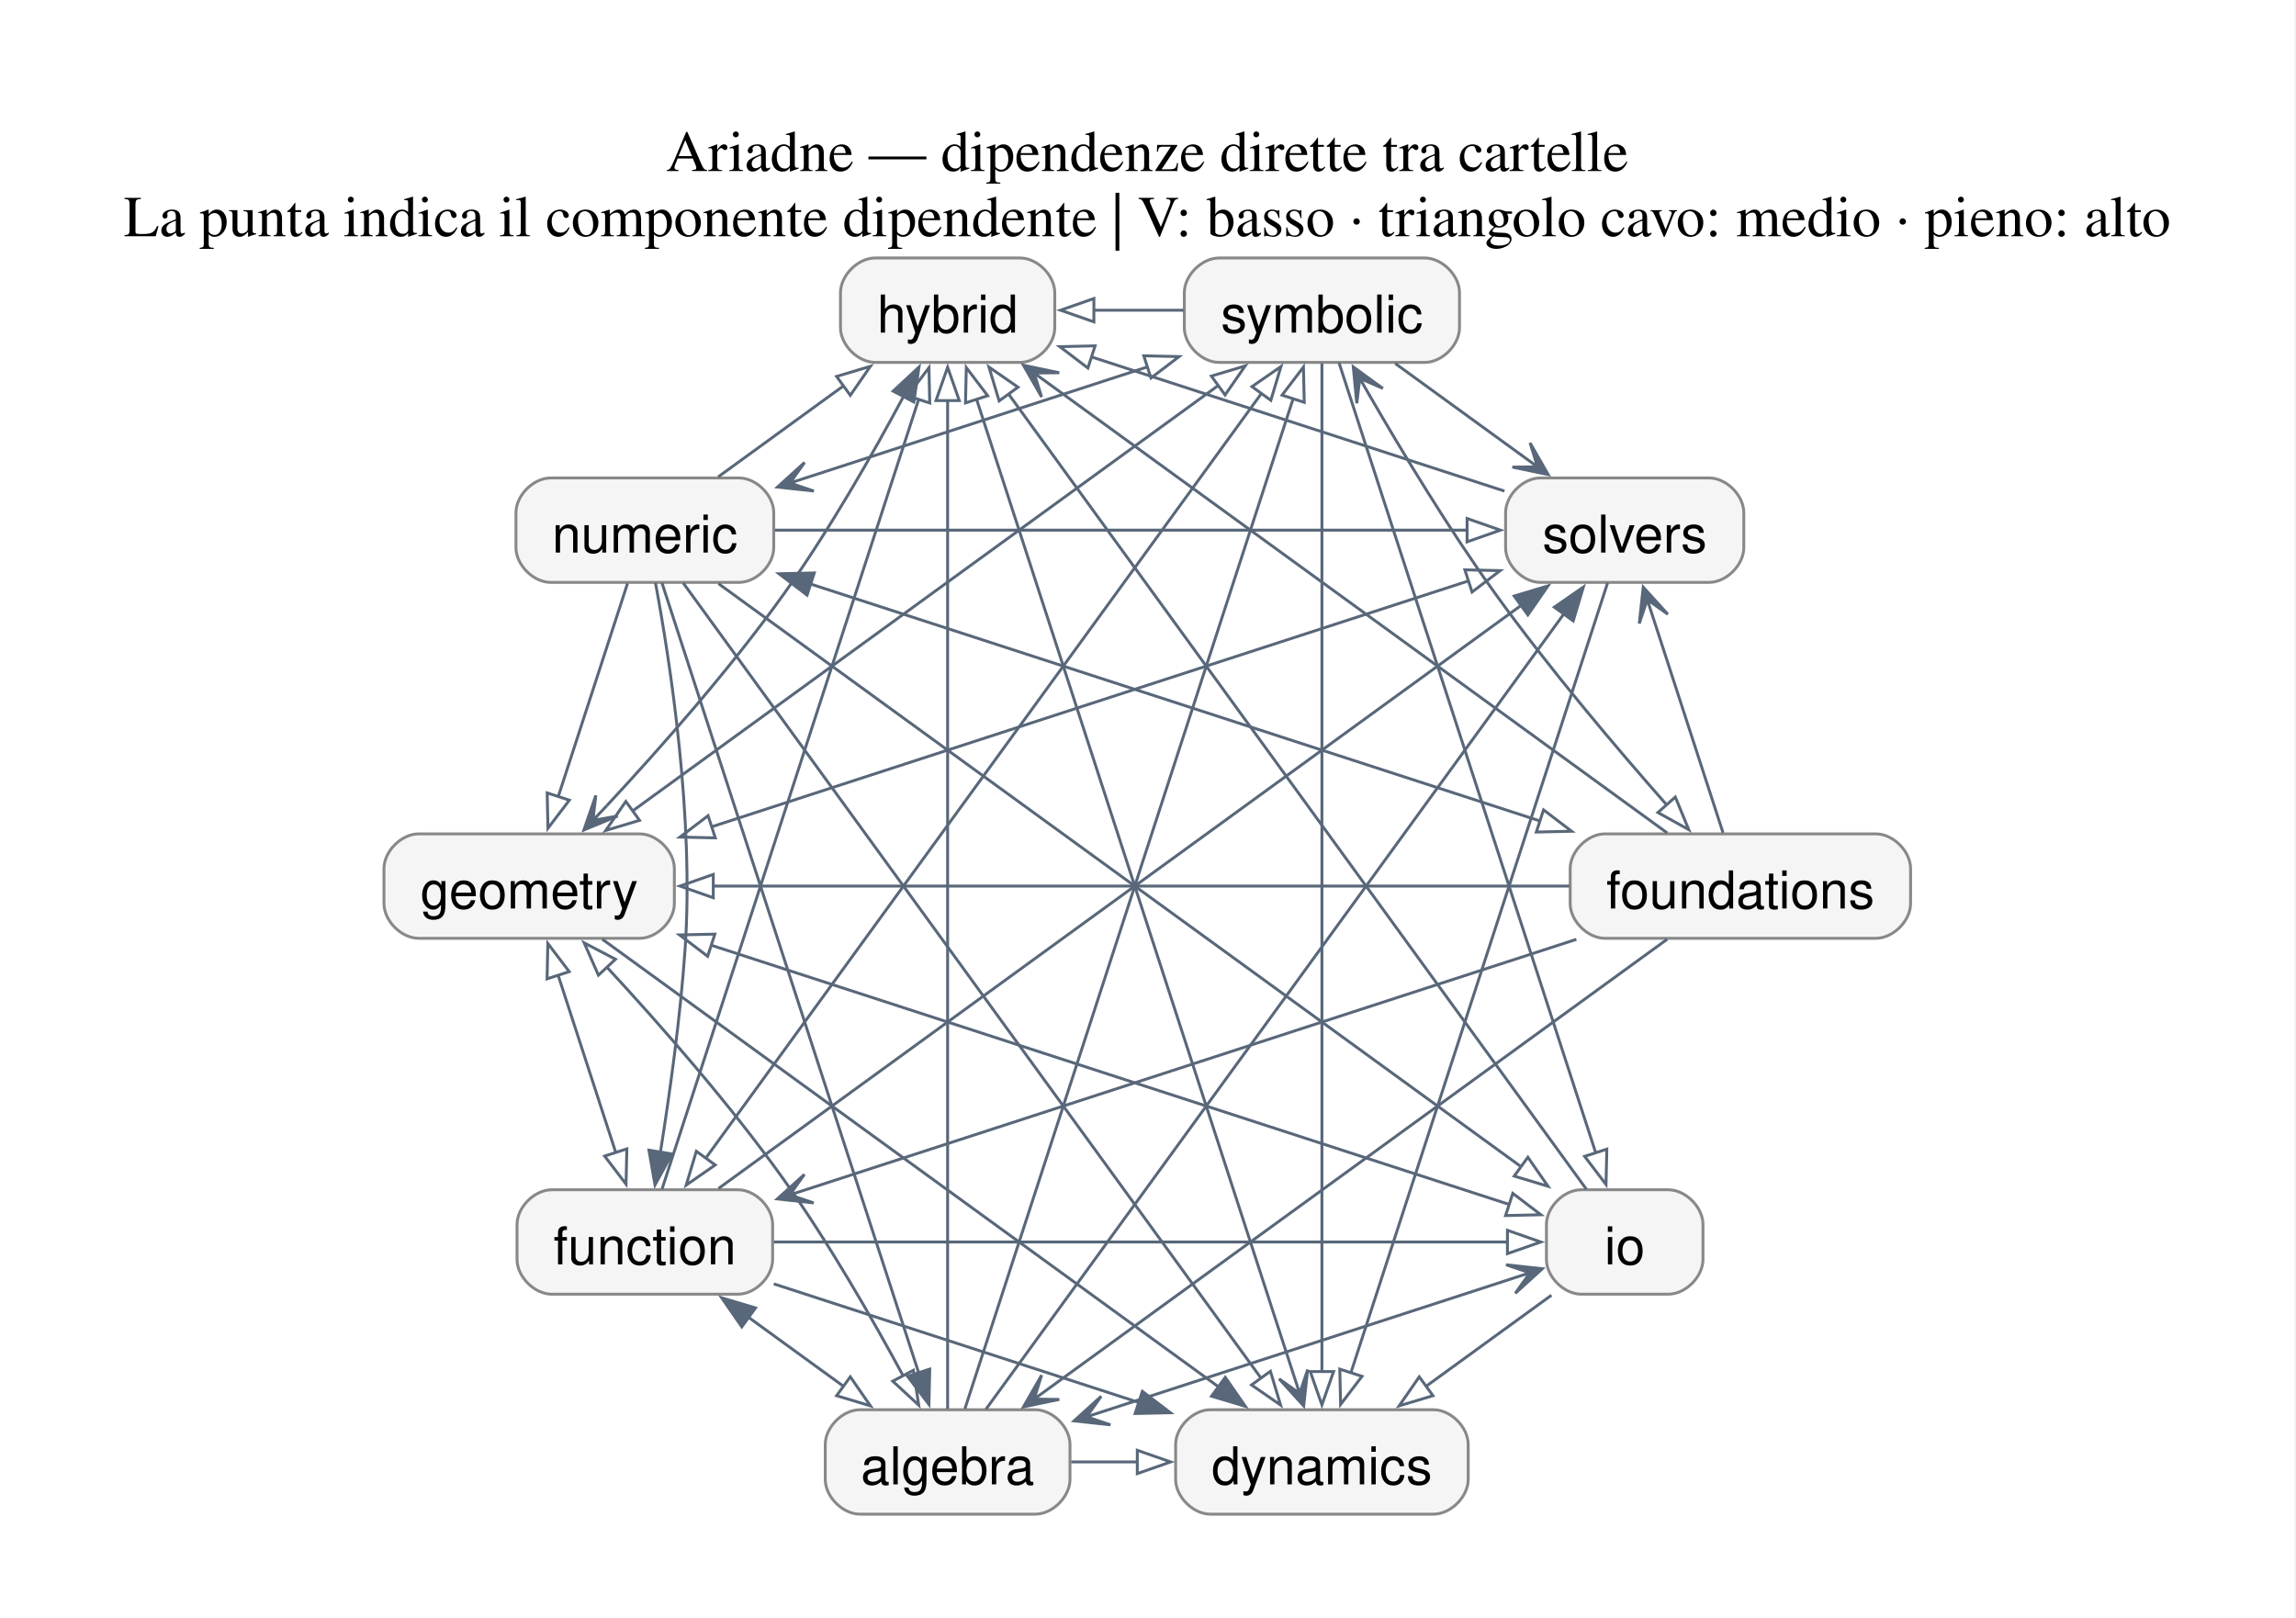
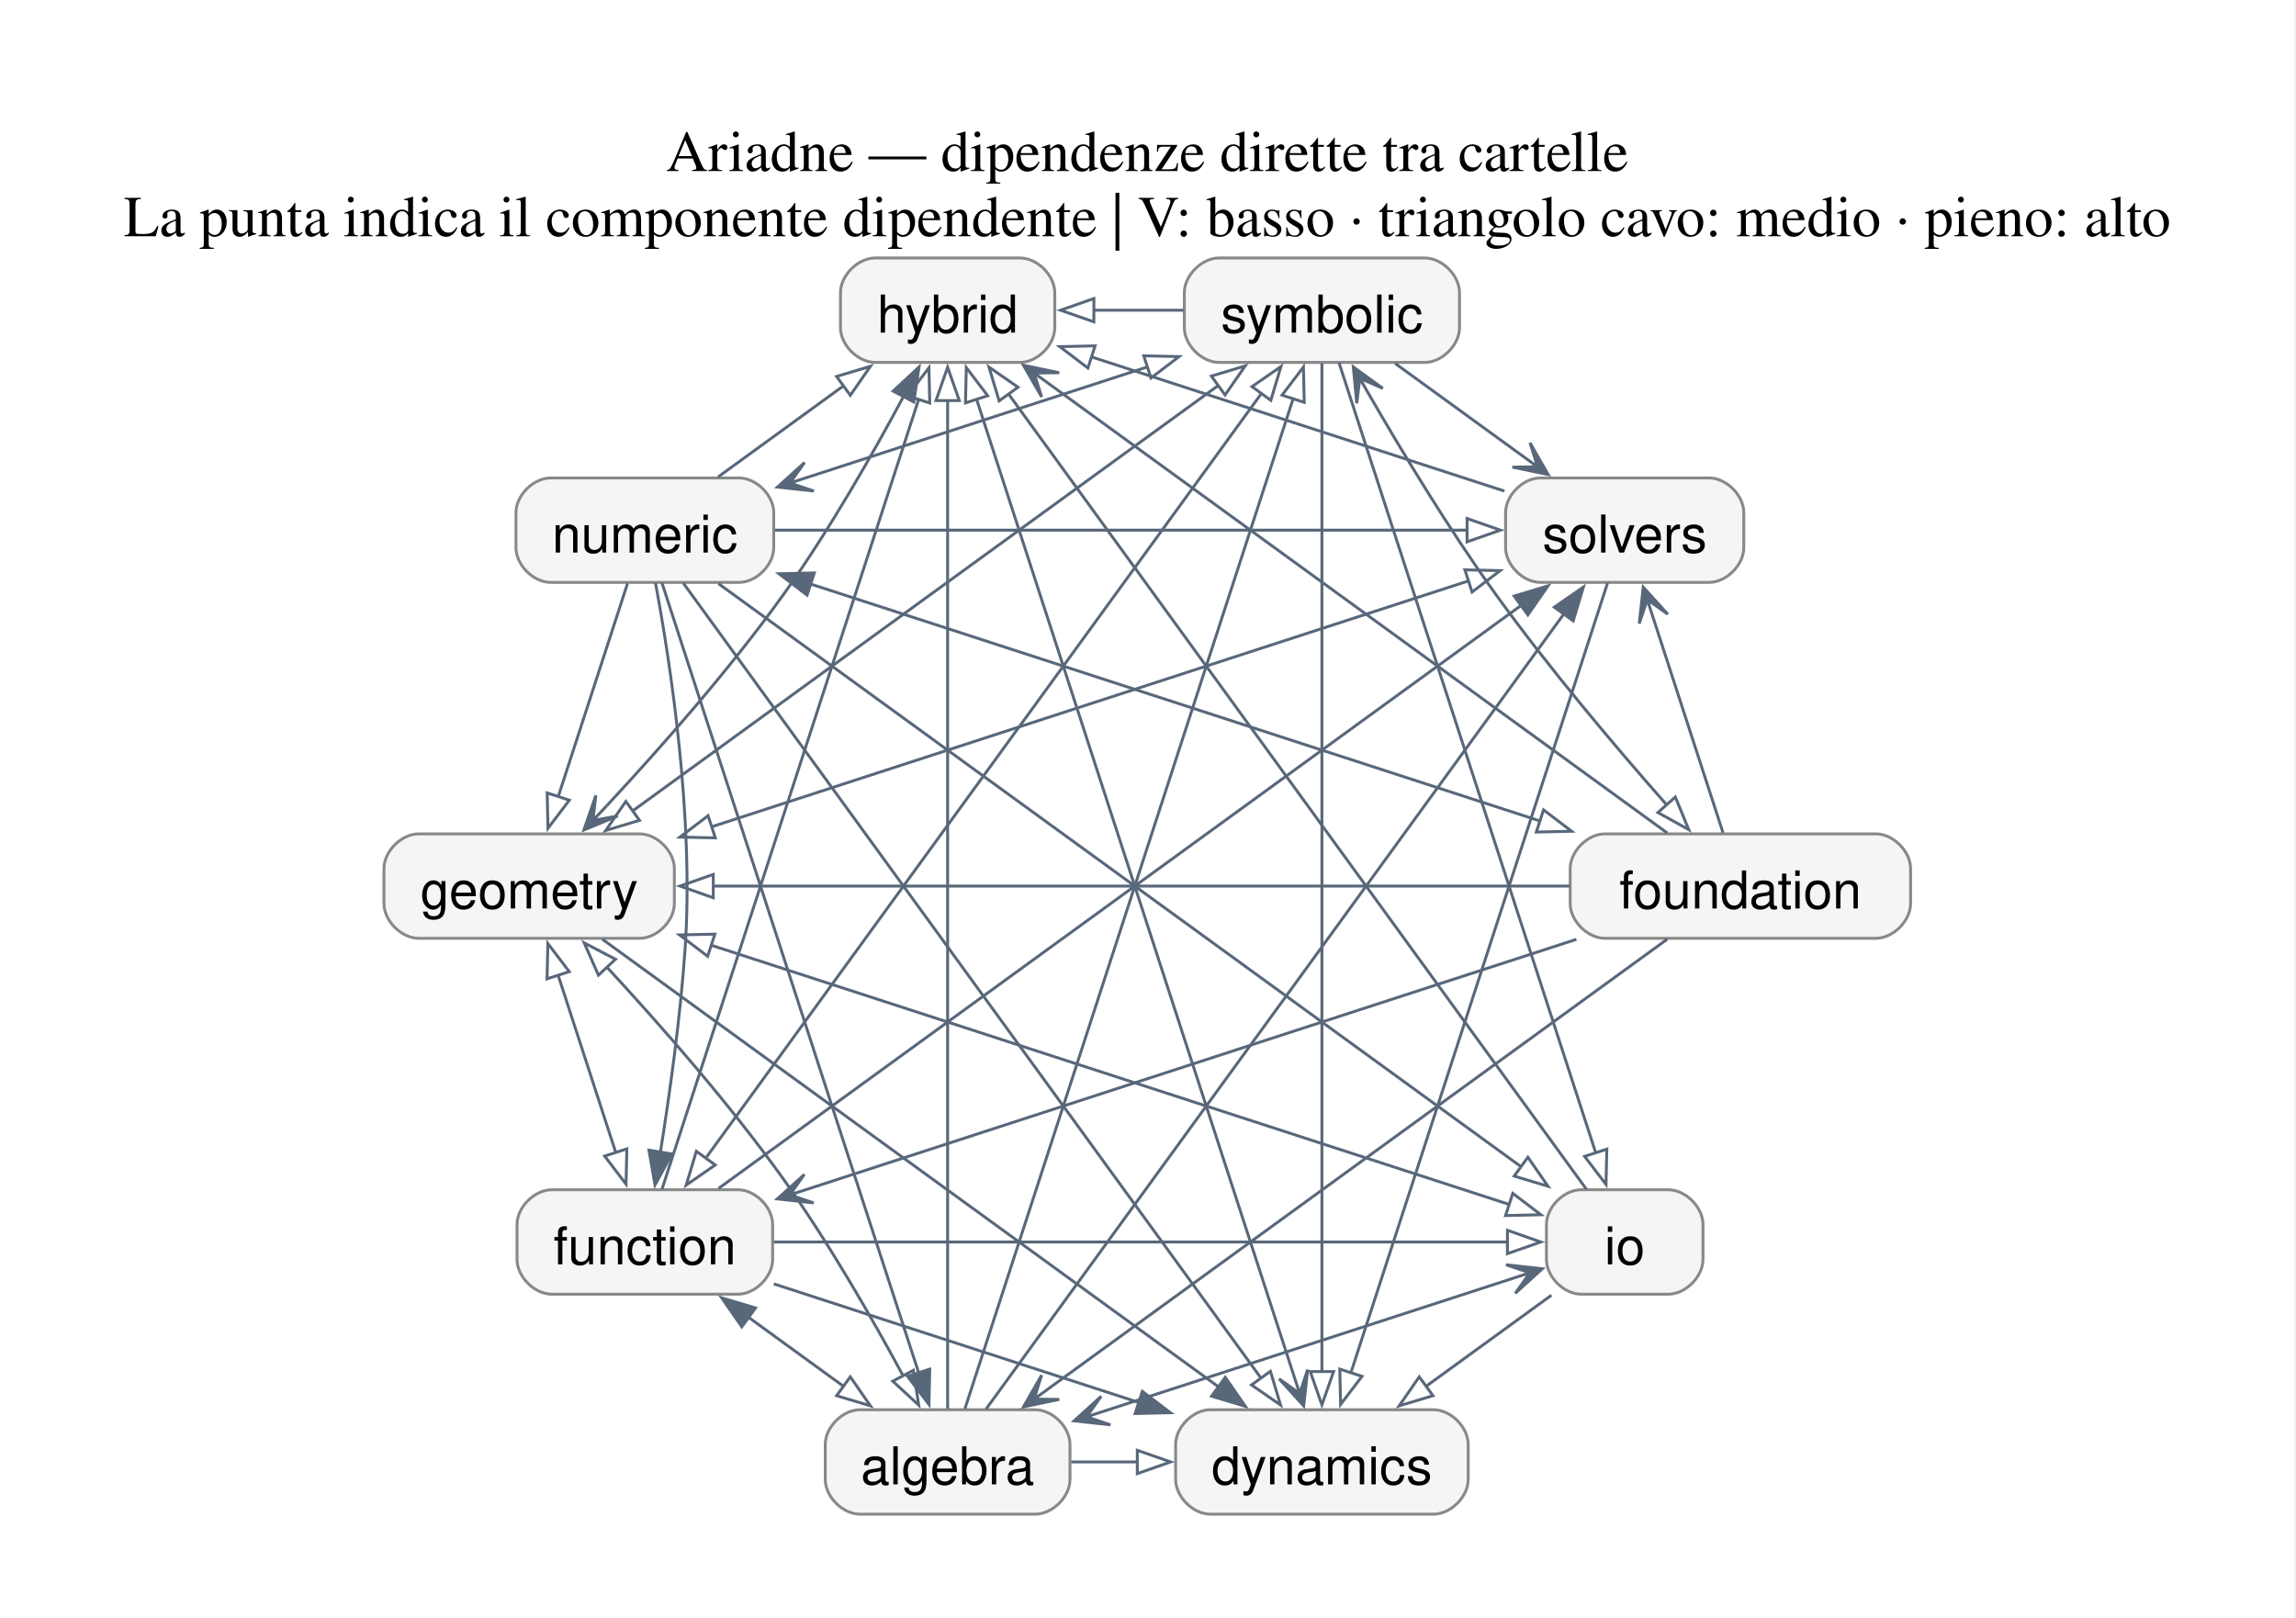
<svg xmlns="http://www.w3.org/2000/svg" xmlns:xlink="http://www.w3.org/1999/xlink" width="792pt" height="558pt" viewBox="0.00 0.00 792.00 558.00">
  <g id="graph0" class="graph" transform="scale(1 1) rotate(0) translate(36 522.38)">
    <polygon fill="white" stroke="none" points="-36,36 -36,-522.38 755.5,-522.38 755.5,36 -36,36" />
    <text xml:space="preserve" text-anchor="middle" x="359.75" y="-463.38" font-family="Times,serif" font-size="20.00">Ariadne — dipendenze dirette tra cartelle</text>
    <text xml:space="preserve" text-anchor="middle" x="359.75" y="-440.88" font-family="Times,serif" font-size="20.00">La punta indica il componente dipendente | V: basso · triangolo cavo: medio · pieno: alto</text>
    <g id="node1" class="node">
      <path fill="#f5f5f5" stroke="#888888" d="M611.05,-234.7C611.05,-234.7 517.63,-234.7 517.63,-234.7 511.63,-234.7 505.63,-228.7 505.63,-222.7 505.63,-222.7 505.63,-210.67 505.63,-210.67 505.63,-204.67 511.63,-198.67 517.63,-198.67 517.63,-198.67 611.05,-198.67 611.05,-198.67 617.05,-198.67 623.05,-204.67 623.05,-210.67 623.05,-210.67 623.05,-222.7 623.05,-222.7 623.05,-228.7 617.05,-234.7 611.05,-234.7" />
-       <text xml:space="preserve" text-anchor="middle" x="564.34" y="-208.96" font-family="Helvetica,sans-Serif" font-size="18.00">foundations</text>
+       <text xml:space="preserve" text-anchor="middle" x="564.34" y="-208.96" font-family="Helvetica,sans-Serif" font-size="18.00">foundation</text>
    </g>
    <g id="node2" class="node">
      <path fill="#f5f5f5" stroke="#888888" d="M321.09,-36.03C321.09,-36.03 260.67,-36.03 260.67,-36.03 254.67,-36.03 248.67,-30.03 248.67,-24.03 248.67,-24.03 248.67,-12 248.67,-12 248.67,-6 254.67,0 260.67,0 260.67,0 321.09,0 321.09,0 327.09,0 333.09,-6 333.09,-12 333.09,-12 333.09,-24.03 333.09,-24.03 333.09,-30.03 327.09,-36.03 321.09,-36.03" />
      <text xml:space="preserve" text-anchor="middle" x="290.88" y="-10.29" font-family="Helvetica,sans-Serif" font-size="18.00">algebra</text>
    </g>
    <g id="edge1" class="edge">
      <g id="a_edge1">
-         <a xlink:title="foundations → algebra: B">
+         <a xlink:title="foundation → algebra: B">
          <path fill="none" stroke="#586779" d="M539.1,-198.35C490.16,-162.8 382.25,-84.4 326.22,-43.69" />
          <polygon fill="#586779" stroke="#586779" points="317.04,-37.02 329.39,-39.59 320.71,-39.69 326.35,-43.78 326.35,-43.78 326.35,-43.78 320.71,-39.69 323.31,-47.97 317.04,-37.02" />
        </a>
      </g>
    </g>
    <g id="node3" class="node">
      <path fill="#f5f5f5" stroke="#888888" d="M218.52,-111.92C218.52,-111.92 154.35,-111.92 154.35,-111.92 148.35,-111.92 142.35,-105.92 142.35,-99.92 142.35,-99.92 142.35,-87.89 142.35,-87.89 142.35,-81.89 148.35,-75.89 154.35,-75.89 154.35,-75.89 218.52,-75.89 218.52,-75.89 224.52,-75.89 230.52,-81.89 230.52,-87.89 230.52,-87.89 230.52,-99.92 230.52,-99.92 230.52,-105.92 224.52,-111.92 218.52,-111.92" />
      <text xml:space="preserve" text-anchor="middle" x="186.44" y="-86.18" font-family="Helvetica,sans-Serif" font-size="18.00">function</text>
    </g>
    <g id="edge16" class="edge">
      <g id="a_edge16">
-         <a xlink:title="foundations → function: B">
+         <a xlink:title="foundation → function: B">
          <path fill="none" stroke="#586779" d="M507.76,-198.31C436.33,-175.1 314.17,-135.4 242.82,-112.22" />
          <polygon fill="#586779" stroke="#586779" points="232.13,-108.75 244.67,-107.38 236.44,-110.15 243.07,-112.3 243.07,-112.3 243.07,-112.3 236.44,-110.15 241.47,-117.22 232.13,-108.75" />
        </a>
      </g>
    </g>
    <g id="node4" class="node">
      <path fill="#f5f5f5" stroke="#888888" d="M184.62,-234.7C184.62,-234.7 108.45,-234.7 108.45,-234.7 102.45,-234.7 96.45,-228.7 96.45,-222.7 96.45,-222.7 96.45,-210.67 96.45,-210.67 96.45,-204.67 102.45,-198.67 108.45,-198.67 108.45,-198.67 184.62,-198.67 184.62,-198.67 190.62,-198.67 196.62,-204.67 196.62,-210.67 196.62,-210.67 196.62,-222.7 196.62,-222.7 196.62,-228.7 190.62,-234.7 184.62,-234.7" />
      <text xml:space="preserve" text-anchor="middle" x="146.54" y="-208.96" font-family="Helvetica,sans-Serif" font-size="18.00">geometry</text>
    </g>
    <g id="edge20" class="edge">
      <g id="a_edge20">
-         <a xlink:title="foundations → geometry: M">
+         <a xlink:title="foundation → geometry: M">
          <path fill="none" stroke="#586779" d="M505.36,-216.69C427.27,-216.69 290.1,-216.69 209.88,-216.69" />
          <polygon fill="none" stroke="#586779" points="210.04,-212.66 198.54,-216.69 210.04,-220.71 210.04,-212.66" />
        </a>
      </g>
    </g>
    <g id="node8" class="node">
      <path fill="#f5f5f5" stroke="#888888" d="M315.84,-433.38C315.84,-433.38 265.92,-433.38 265.92,-433.38 259.92,-433.38 253.92,-427.38 253.92,-421.38 253.92,-421.38 253.92,-409.35 253.92,-409.35 253.92,-403.35 259.92,-397.35 265.92,-397.35 265.92,-397.35 315.84,-397.35 315.84,-397.35 321.84,-397.35 327.84,-403.35 327.84,-409.35 327.84,-409.35 327.84,-421.38 327.84,-421.38 327.84,-427.38 321.84,-433.38 315.84,-433.38" />
      <text xml:space="preserve" text-anchor="middle" x="290.88" y="-407.64" font-family="Helvetica,sans-Serif" font-size="18.00">hybrid</text>
    </g>
    <g id="edge27" class="edge">
      <g id="a_edge27">
-         <a xlink:title="foundations → hybrid: B">
+         <a xlink:title="foundation → hybrid: B">
          <path fill="none" stroke="#586779" d="M539.1,-235.02C490.16,-270.58 382.25,-348.98 326.22,-389.69" />
          <polygon fill="#586779" stroke="#586779" points="317.04,-396.36 323.31,-385.41 320.71,-393.69 326.35,-389.6 326.35,-389.6 326.35,-389.6 320.71,-393.69 329.39,-393.78 317.04,-396.36" />
        </a>
      </g>
    </g>
    <g id="node9" class="node">
      <path fill="#f5f5f5" stroke="#888888" d="M553.52,-357.49C553.52,-357.49 495.35,-357.49 495.35,-357.49 489.35,-357.49 483.35,-351.49 483.35,-345.49 483.35,-345.49 483.35,-333.46 483.35,-333.46 483.35,-327.46 489.35,-321.46 495.35,-321.46 495.35,-321.46 553.52,-321.46 553.52,-321.46 559.52,-321.46 565.52,-327.46 565.52,-333.46 565.52,-333.46 565.52,-345.49 565.52,-345.49 565.52,-351.49 559.52,-357.49 553.52,-357.49" />
      <text xml:space="preserve" text-anchor="middle" x="524.44" y="-331.75" font-family="Helvetica,sans-Serif" font-size="18.00">solvers</text>
    </g>
    <g id="edge38" class="edge">
      <g id="a_edge38">
-         <a xlink:title="foundations → solvers: B">
+         <a xlink:title="foundation → solvers: B">
          <path fill="none" stroke="#586779" d="M558.36,-235.07C552.02,-254.6 541.88,-285.8 534.34,-309.02" />
          <polygon fill="#586779" stroke="#586779" points="530.83,-319.81 529.46,-307.27 532.23,-315.5 534.38,-308.87 534.38,-308.87 534.38,-308.87 532.23,-315.5 539.31,-310.47 530.83,-319.81" />
        </a>
      </g>
    </g>
    <g id="node7" class="node">
      <path fill="#f5f5f5" stroke="#888888" d="M458.45,-36.03C458.45,-36.03 381.53,-36.03 381.53,-36.03 375.53,-36.03 369.53,-30.03 369.53,-24.03 369.53,-24.03 369.53,-12 369.53,-12 369.53,-6 375.53,0 381.53,0 381.53,0 458.45,0 458.45,0 464.45,0 470.45,-6 470.45,-12 470.45,-12 470.45,-24.03 470.45,-24.03 470.45,-30.03 464.45,-36.03 458.45,-36.03" />
      <text xml:space="preserve" text-anchor="middle" x="419.99" y="-10.29" font-family="Helvetica,sans-Serif" font-size="18.00">dynamics</text>
    </g>
    <g id="edge6" class="edge">
      <g id="a_edge6">
        <a xlink:title="algebra → dynamics: M">
          <path fill="none" stroke="#586779" d="M333.52,-18.02C340.86,-18.02 348.63,-18.02 356.38,-18.02" />
          <polygon fill="none" stroke="#586779" points="356.31,-22.04 367.81,-18.02 356.31,-13.99 356.31,-22.04" />
        </a>
      </g>
    </g>
    <g id="edge26" class="edge">
      <g id="a_edge26">
        <a xlink:title="algebra → hybrid: M">
          <path fill="none" stroke="#586779" d="M290.88,-36.38C290.88,-99.16 290.88,-305.65 290.88,-384.44" />
          <polygon fill="none" stroke="#586779" points="286.86,-384.18 290.88,-395.68 294.91,-384.18 286.86,-384.18" />
        </a>
      </g>
    </g>
    <g id="edge37" class="edge">
      <g id="a_edge37">
        <a xlink:title="algebra → solvers: A">
          <path fill="none" stroke="#586779" d="M304.11,-36.22C342.88,-89.58 456.47,-245.92 503.59,-310.77" />
          <polygon fill="#586779" stroke="#586779" points="500.16,-312.91 510.18,-319.85 506.68,-308.18 500.16,-312.91" />
        </a>
      </g>
    </g>
    <g id="node10" class="node">
      <path fill="#f5f5f5" stroke="#888888" d="M455.45,-433.38C455.45,-433.38 384.53,-433.38 384.53,-433.38 378.53,-433.38 372.53,-427.38 372.53,-421.38 372.53,-421.38 372.53,-409.35 372.53,-409.35 372.53,-403.35 378.53,-397.35 384.53,-397.35 384.53,-397.35 455.45,-397.35 455.45,-397.35 461.45,-397.35 467.45,-403.35 467.45,-409.35 467.45,-409.35 467.45,-421.38 467.45,-421.38 467.45,-427.38 461.45,-433.38 455.45,-433.38" />
      <text xml:space="preserve" text-anchor="middle" x="419.99" y="-407.64" font-family="Helvetica,sans-Serif" font-size="18.00">symbolic</text>
    </g>
    <g id="edge42" class="edge">
      <g id="a_edge42">
        <a xlink:title="algebra → symbolic: M">
          <path fill="none" stroke="#586779" d="M296.85,-36.38C317.29,-99.29 384.62,-306.5 410.1,-384.93" />
          <polygon fill="none" stroke="#586779" points="406.24,-386.06 413.62,-395.75 413.89,-383.57 406.24,-386.06" />
        </a>
      </g>
    </g>
    <g id="edge2" class="edge">
      <g id="a_edge2">
        <a xlink:title="function → algebra: M">
          <path fill="none" stroke="#586779" d="M222.17,-67.94C232.85,-60.18 244.55,-51.68 255.22,-43.93" />
          <polygon fill="#586779" stroke="#586779" points="219.88,-64.63 212.94,-74.64 224.61,-71.14 219.88,-64.63" />
          <polygon fill="none" stroke="#586779" points="257.31,-47.38 264.25,-37.37 252.58,-40.87 257.31,-47.38" />
        </a>
      </g>
    </g>
    <g id="node5" class="node">
      <path fill="#f5f5f5" stroke="#888888" d="M539.44,-111.92C539.44,-111.92 509.44,-111.92 509.44,-111.92 503.44,-111.92 497.44,-105.92 497.44,-99.92 497.44,-99.92 497.44,-87.89 497.44,-87.89 497.44,-81.89 503.44,-75.89 509.44,-75.89 509.44,-75.89 539.44,-75.89 539.44,-75.89 545.44,-75.89 551.44,-81.89 551.44,-87.89 551.44,-87.89 551.44,-99.92 551.44,-99.92 551.44,-105.92 545.44,-111.92 539.44,-111.92" />
      <text xml:space="preserve" text-anchor="middle" x="524.44" y="-86.18" font-family="Helvetica,sans-Serif" font-size="18.00">io</text>
    </g>
    <g id="edge33" class="edge">
      <g id="a_edge33">
        <a xlink:title="function → io: M">
          <path fill="none" stroke="#586779" d="M230.97,-93.9C297.11,-93.9 420.31,-93.9 483.99,-93.9" />
          <polygon fill="none" stroke="#586779" points="483.99,-97.93 495.49,-93.9 483.99,-89.88 483.99,-97.93" />
        </a>
      </g>
    </g>
    <g id="edge7" class="edge">
      <g id="a_edge7">
        <a xlink:title="function → dynamics: A">
          <path fill="none" stroke="#586779" d="M230.91,-79.45C266.58,-67.86 317.08,-51.45 356.92,-38.51" />
          <polygon fill="#586779" stroke="#586779" points="358.05,-42.37 367.74,-34.99 355.56,-34.72 358.05,-42.37" />
        </a>
      </g>
    </g>
    <g id="edge28" class="edge">
      <g id="a_edge28">
        <a xlink:title="function → hybrid: M">
          <path fill="none" stroke="#586779" d="M192.35,-112.11C209.51,-164.92 259.44,-318.59 280.9,-384.62" />
          <polygon fill="none" stroke="#586779" points="277.06,-385.83 284.44,-395.52 284.71,-383.34 277.06,-385.83" />
        </a>
      </g>
    </g>
    <g id="edge39" class="edge">
      <g id="a_edge39">
        <a xlink:title="function → solvers: A">
          <path fill="none" stroke="#586779" d="M211.84,-112.36C271.45,-155.67 420.39,-263.88 488.92,-313.67" />
          <polygon fill="#586779" stroke="#586779" points="486.31,-316.75 497.98,-320.25 491.04,-310.23 486.31,-316.75" />
        </a>
      </g>
    </g>
    <g id="edge3" class="edge">
      <g id="a_edge3">
        <a xlink:title="geometry → algebra: M">
          <path fill="none" stroke="#586779" d="M173.14,-188.94C191.36,-169.27 215.51,-141.81 234.22,-115.62 249.78,-93.83 264.87,-67.5 275.57,-47.67" />
          <polygon fill="none" stroke="#586779" points="170.43,-185.95 165.51,-197.1 176.31,-191.45 170.43,-185.95" />
          <polygon fill="none" stroke="#586779" points="279.07,-49.65 280.91,-37.61 271.96,-45.88 279.07,-49.65" />
        </a>
      </g>
    </g>
    <g id="edge17" class="edge">
      <g id="a_edge17">
        <a xlink:title="geometry → function: M">
          <path fill="none" stroke="#586779" d="M156.49,-186.06C162.57,-167.34 170.32,-143.48 176.42,-124.73" />
          <polygon fill="none" stroke="#586779" points="152.71,-184.69 152.98,-196.87 160.36,-187.17 152.71,-184.69" />
          <polygon fill="none" stroke="#586779" points="180.23,-126.03 179.95,-113.85 172.57,-123.54 180.23,-126.03" />
        </a>
      </g>
    </g>
    <g id="edge8" class="edge">
      <g id="a_edge8">
        <a xlink:title="geometry → dynamics: A">
          <path fill="none" stroke="#586779" d="M171.77,-198.35C220.61,-162.87 328.17,-84.72 384.31,-43.94" />
          <polygon fill="#586779" stroke="#586779" points="386.65,-47.21 393.59,-37.2 381.92,-40.7 386.65,-47.21" />
        </a>
      </g>
    </g>
    <g id="edge4" class="edge">
      <g id="a_edge4">
        <a xlink:title="io → algebra: B">
          <path fill="none" stroke="#586779" d="M485.24,-81.16C446.88,-68.7 388.14,-49.61 345.27,-35.69" />
          <polygon fill="#586779" stroke="#586779" points="496.03,-84.67 483.5,-86.04 491.72,-83.27 485.1,-81.12 485.1,-81.12 485.1,-81.12 491.72,-83.27 486.69,-76.2 496.03,-84.67" />
          <polygon fill="#586779" stroke="#586779" points="334.51,-32.19 347.05,-30.82 338.82,-33.59 345.45,-35.74 345.45,-35.74 345.45,-35.74 338.82,-33.59 343.85,-40.67 334.51,-32.19" />
        </a>
      </g>
    </g>
    <g id="edge22" class="edge">
      <g id="a_edge22">
        <a xlink:title="io → geometry: M">
          <path fill="none" stroke="#586779" d="M484.94,-106.74C419.34,-128.05 287.41,-170.92 209.06,-196.37" />
          <polygon fill="none" stroke="#586779" points="485.83,-110.68 495.52,-103.3 483.34,-103.02 485.83,-110.68" />
          <polygon fill="none" stroke="#586779" points="208.1,-192.46 198.4,-199.84 210.59,-200.11 208.1,-192.46" />
        </a>
      </g>
    </g>
    <g id="edge10" class="edge">
      <g id="a_edge10">
        <a xlink:title="io → dynamics: M">
          <path fill="none" stroke="#586779" d="M499.16,-75.53C486.17,-66.09 470.11,-54.43 455.87,-44.08" />
          <polygon fill="none" stroke="#586779" points="458.3,-40.87 446.63,-37.37 453.57,-47.38 458.3,-40.87" />
        </a>
      </g>
    </g>
    <g id="edge29" class="edge">
      <g id="a_edge29">
        <a xlink:title="io → hybrid: M">
          <path fill="none" stroke="#586779" d="M511.21,-112.11C472.44,-165.47 358.86,-321.81 311.74,-386.66" />
          <polygon fill="none" stroke="#586779" points="308.65,-384.07 305.14,-395.74 315.16,-388.8 308.65,-384.07" />
        </a>
      </g>
    </g>
    <g id="node6" class="node">
      <path fill="#f5f5f5" stroke="#888888" d="M218.9,-357.49C218.9,-357.49 153.98,-357.49 153.98,-357.49 147.98,-357.49 141.98,-351.49 141.98,-345.49 141.98,-345.49 141.98,-333.46 141.98,-333.46 141.98,-327.46 147.98,-321.46 153.98,-321.46 153.98,-321.46 218.9,-321.46 218.9,-321.46 224.9,-321.46 230.9,-327.46 230.9,-333.46 230.9,-333.46 230.9,-345.49 230.9,-345.49 230.9,-351.49 224.9,-357.49 218.9,-357.49" />
      <text xml:space="preserve" text-anchor="middle" x="186.44" y="-331.75" font-family="Helvetica,sans-Serif" font-size="18.00">numeric</text>
    </g>
    <g id="edge14" class="edge">
      <g id="a_edge14">
-         <a xlink:title="numeric → foundations: M">
+         <a xlink:title="numeric → foundation: M">
          <path fill="none" stroke="#586779" d="M243.56,-320.91C311.04,-298.99 423.23,-262.54 495.45,-239.07" />
          <polygon fill="#586779" stroke="#586779" points="242.4,-317.06 232.71,-324.44 244.89,-324.72 242.4,-317.06" />
          <polygon fill="none" stroke="#586779" points="496.44,-242.98 506.13,-235.6 493.95,-235.33 496.44,-242.98" />
        </a>
      </g>
    </g>
    <g id="edge5" class="edge">
      <g id="a_edge5">
        <a xlink:title="numeric → algebra: A">
          <path fill="none" stroke="#586779" d="M192.35,-321.27C209.51,-268.46 259.44,-114.79 280.9,-48.76" />
          <polygon fill="#586779" stroke="#586779" points="284.71,-50.04 284.44,-37.86 277.06,-47.55 284.71,-50.04" />
        </a>
      </g>
    </g>
    <g id="edge18" class="edge">
      <g id="a_edge18">
        <a xlink:title="numeric → function: A">
          <path fill="none" stroke="#586779" d="M190.11,-321.25C195.2,-293.88 203.44,-240.49 200.32,-194.97 198.7,-171.28 194.97,-144.69 191.78,-124.73" />
          <polygon fill="#586779" stroke="#586779" points="195.79,-124.27 189.94,-113.58 187.85,-125.58 195.79,-124.27" />
        </a>
      </g>
    </g>
    <g id="edge23" class="edge">
      <g id="a_edge23">
        <a xlink:title="numeric → geometry: M">
          <path fill="none" stroke="#586779" d="M180.46,-321.09C174.15,-301.65 164.07,-270.65 156.54,-247.47" />
          <polygon fill="none" stroke="#586779" points="160.4,-246.33 153.02,-236.64 152.75,-248.82 160.4,-246.33" />
        </a>
      </g>
    </g>
    <g id="edge34" class="edge">
      <g id="a_edge34">
        <a xlink:title="numeric → io: M">
          <path fill="none" stroke="#586779" d="M211.84,-321.02C271.45,-277.71 420.39,-169.5 488.92,-119.71" />
          <polygon fill="none" stroke="#586779" points="491.04,-123.14 497.98,-113.13 486.31,-116.63 491.04,-123.14" />
        </a>
      </g>
    </g>
    <g id="edge11" class="edge">
      <g id="a_edge11">
        <a xlink:title="numeric → dynamics: M">
          <path fill="none" stroke="#586779" d="M199.66,-321.27C238.43,-267.91 352.02,-111.57 399.14,-46.72" />
          <polygon fill="none" stroke="#586779" points="402.23,-49.31 405.73,-37.64 395.71,-44.58 402.23,-49.31" />
        </a>
      </g>
    </g>
    <g id="edge30" class="edge">
      <g id="a_edge30">
        <a xlink:title="numeric → hybrid: M">
          <path fill="none" stroke="#586779" d="M211.72,-357.85C224.71,-367.28 240.76,-378.95 255.01,-389.3" />
          <polygon fill="none" stroke="#586779" points="252.58,-392.51 264.25,-396.01 257.31,-385.99 252.58,-392.51" />
        </a>
      </g>
    </g>
    <g id="edge40" class="edge">
      <g id="a_edge40">
        <a xlink:title="numeric → solvers: M">
          <path fill="none" stroke="#586779" d="M231.32,-339.48C293.11,-339.48 404.22,-339.48 470.46,-339.48" />
          <polygon fill="none" stroke="#586779" points="470.07,-343.5 481.57,-339.48 470.07,-335.45 470.07,-343.5" />
        </a>
      </g>
    </g>
    <g id="edge21" class="edge">
      <g id="a_edge21">
        <a xlink:title="hybrid → geometry: B">
          <path fill="none" stroke="#586779" d="M275.71,-385.68C265.11,-365.85 250.12,-339.52 234.6,-317.76 215.86,-291.51 191.6,-264.06 173.29,-244.4" />
          <polygon fill="#586779" stroke="#586779" points="272.09,-387.45 281.01,-395.75 279.22,-383.7 272.09,-387.45" />
          <polygon fill="#586779" stroke="#586779" points="165.41,-236.04 177.07,-240.86 168.52,-239.34 173.3,-244.41 173.3,-244.41 173.3,-244.41 168.52,-239.34 169.53,-247.96 165.41,-236.04" />
        </a>
      </g>
    </g>
    <g id="edge9" class="edge">
      <g id="a_edge9">
        <a xlink:title="hybrid → dynamics: B">
          <path fill="none" stroke="#586779" d="M300.85,-384.68C324.97,-310.45 386.25,-121.86 410.19,-48.17" />
          <polygon fill="none" stroke="#586779" points="297.05,-383.38 297.32,-395.56 304.7,-385.86 297.05,-383.38" />
          <polygon fill="#586779" stroke="#586779" points="413.71,-37.35 415.08,-49.88 412.31,-41.66 410.16,-48.28 410.16,-48.28 410.16,-48.28 412.31,-41.66 405.23,-46.68 413.71,-37.35" />
        </a>
      </g>
    </g>
    <g id="edge24" class="edge">
      <g id="a_edge24">
        <a xlink:title="solvers → geometry: M">
          <path fill="none" stroke="#586779" d="M470.85,-322.07C401.93,-299.67 282.42,-260.84 209.32,-237.09" />
          <polygon fill="none" stroke="#586779" points="469.3,-325.79 481.48,-325.52 471.78,-318.14 469.3,-325.79" />
          <polygon fill="none" stroke="#586779" points="210.74,-233.32 198.55,-233.59 208.25,-240.97 210.74,-233.32" />
        </a>
      </g>
    </g>
    <g id="edge12" class="edge">
      <g id="a_edge12">
        <a xlink:title="solvers → dynamics: M">
          <path fill="none" stroke="#586779" d="M518.53,-321.27C501.37,-268.46 451.43,-114.79 429.98,-48.76" />
          <polygon fill="none" stroke="#586779" points="433.82,-47.55 426.44,-37.86 426.16,-50.04 433.82,-47.55" />
        </a>
      </g>
    </g>
    <g id="edge31" class="edge">
      <g id="a_edge31">
        <a xlink:title="solvers → hybrid: M">
          <path fill="none" stroke="#586779" d="M482.95,-352.96C443.07,-365.91 382.77,-385.51 340.39,-399.28" />
          <polygon fill="none" stroke="#586779" points="339.27,-395.41 329.57,-402.79 341.75,-403.07 339.27,-395.41" />
        </a>
      </g>
    </g>
    <g id="edge15" class="edge">
      <g id="a_edge15">
-         <a xlink:title="symbolic → foundations: M">
+         <a xlink:title="symbolic → foundation: M">
          <path fill="none" stroke="#586779" d="M436.37,-386.07C447.79,-366.29 463.77,-339.87 479.65,-317.76 498.2,-291.96 521.53,-264.42 539,-244.62" />
          <polygon fill="#586779" stroke="#586779" points="430.81,-395.8 432.02,-383.25 433.06,-391.86 436.51,-385.81 436.51,-385.81 436.51,-385.81 433.06,-391.86 441.01,-388.38 430.81,-395.8" />
          <polygon fill="none" stroke="#586779" points="541.9,-247.41 546.54,-236.15 535.89,-242.06 541.9,-247.41" />
        </a>
      </g>
    </g>
    <g id="edge19" class="edge">
      <g id="a_edge19">
        <a xlink:title="symbolic → function: M">
          <path fill="none" stroke="#586779" d="M399.31,-386.9C355.11,-326.06 251.84,-183.93 207.39,-122.75" />
          <polygon fill="none" stroke="#586779" points="395.86,-389 405.87,-395.93 402.37,-384.27 395.86,-389" />
          <polygon fill="none" stroke="#586779" points="210.71,-120.47 200.7,-113.53 204.2,-125.2 210.71,-120.47" />
        </a>
      </g>
    </g>
    <g id="edge25" class="edge">
      <g id="a_edge25">
        <a xlink:title="symbolic → geometry: M">
          <path fill="none" stroke="#586779" d="M384.24,-389.39C331.79,-351.28 234.56,-280.64 182.18,-242.58" />
          <polygon fill="none" stroke="#586779" points="381.86,-392.64 393.53,-396.14 386.59,-386.12 381.86,-392.64" />
          <polygon fill="none" stroke="#586779" points="184.61,-239.37 172.94,-235.87 179.88,-245.89 184.61,-239.37" />
        </a>
      </g>
    </g>
    <g id="edge35" class="edge">
      <g id="a_edge35">
        <a xlink:title="symbolic → io: M">
          <path fill="none" stroke="#586779" d="M425.91,-397.16C443.06,-344.35 493,-190.68 514.45,-124.64" />
          <polygon fill="none" stroke="#586779" points="518.27,-125.93 517.99,-113.74 510.61,-123.44 518.27,-125.93" />
        </a>
      </g>
    </g>
    <g id="edge36" class="edge">
      <g id="a_edge36">
        <a xlink:title="symbolic → numeric: B">
          <path fill="none" stroke="#586779" d="M359.82,-395.81C323.85,-384.12 278.41,-369.36 243.08,-357.88" />
          <polygon fill="none" stroke="#586779" points="358.54,-399.63 370.72,-399.36 361.03,-391.97 358.54,-399.63" />
          <polygon fill="#586779" stroke="#586779" points="232.19,-354.34 244.73,-352.98 236.5,-355.74 243.13,-357.9 243.13,-357.9 243.13,-357.9 236.5,-355.74 241.53,-362.82 232.19,-354.34" />
        </a>
      </g>
    </g>
    <g id="edge13" class="edge">
      <g id="a_edge13">
        <a xlink:title="symbolic → dynamics: M">
          <path fill="none" stroke="#586779" d="M419.99,-397C419.99,-334.22 419.99,-127.73 419.99,-48.94" />
          <polygon fill="none" stroke="#586779" points="424.02,-49.2 419.99,-37.7 415.97,-49.2 424.02,-49.2" />
        </a>
      </g>
    </g>
    <g id="edge32" class="edge">
      <g id="a_edge32">
        <a xlink:title="symbolic → hybrid: M">
          <path fill="none" stroke="#586779" d="M372.28,-415.36C362.08,-415.36 351.27,-415.36 340.99,-415.36" />
          <polygon fill="none" stroke="#586779" points="341.33,-411.34 329.83,-415.36 341.33,-419.39 341.33,-411.34" />
        </a>
      </g>
    </g>
    <g id="edge41" class="edge">
      <g id="a_edge41">
        <a xlink:title="symbolic → solvers: B">
          <path fill="none" stroke="#586779" d="M445.27,-396.99C458.39,-387.46 474.63,-375.66 488.98,-365.24" />
          <polygon fill="#586779" stroke="#586779" points="498.04,-358.66 491.78,-369.6 494.37,-361.32 488.74,-365.42 488.74,-365.42 488.74,-365.42 494.37,-361.32 485.7,-361.23 498.04,-358.66" />
        </a>
      </g>
    </g>
  </g>
</svg>
